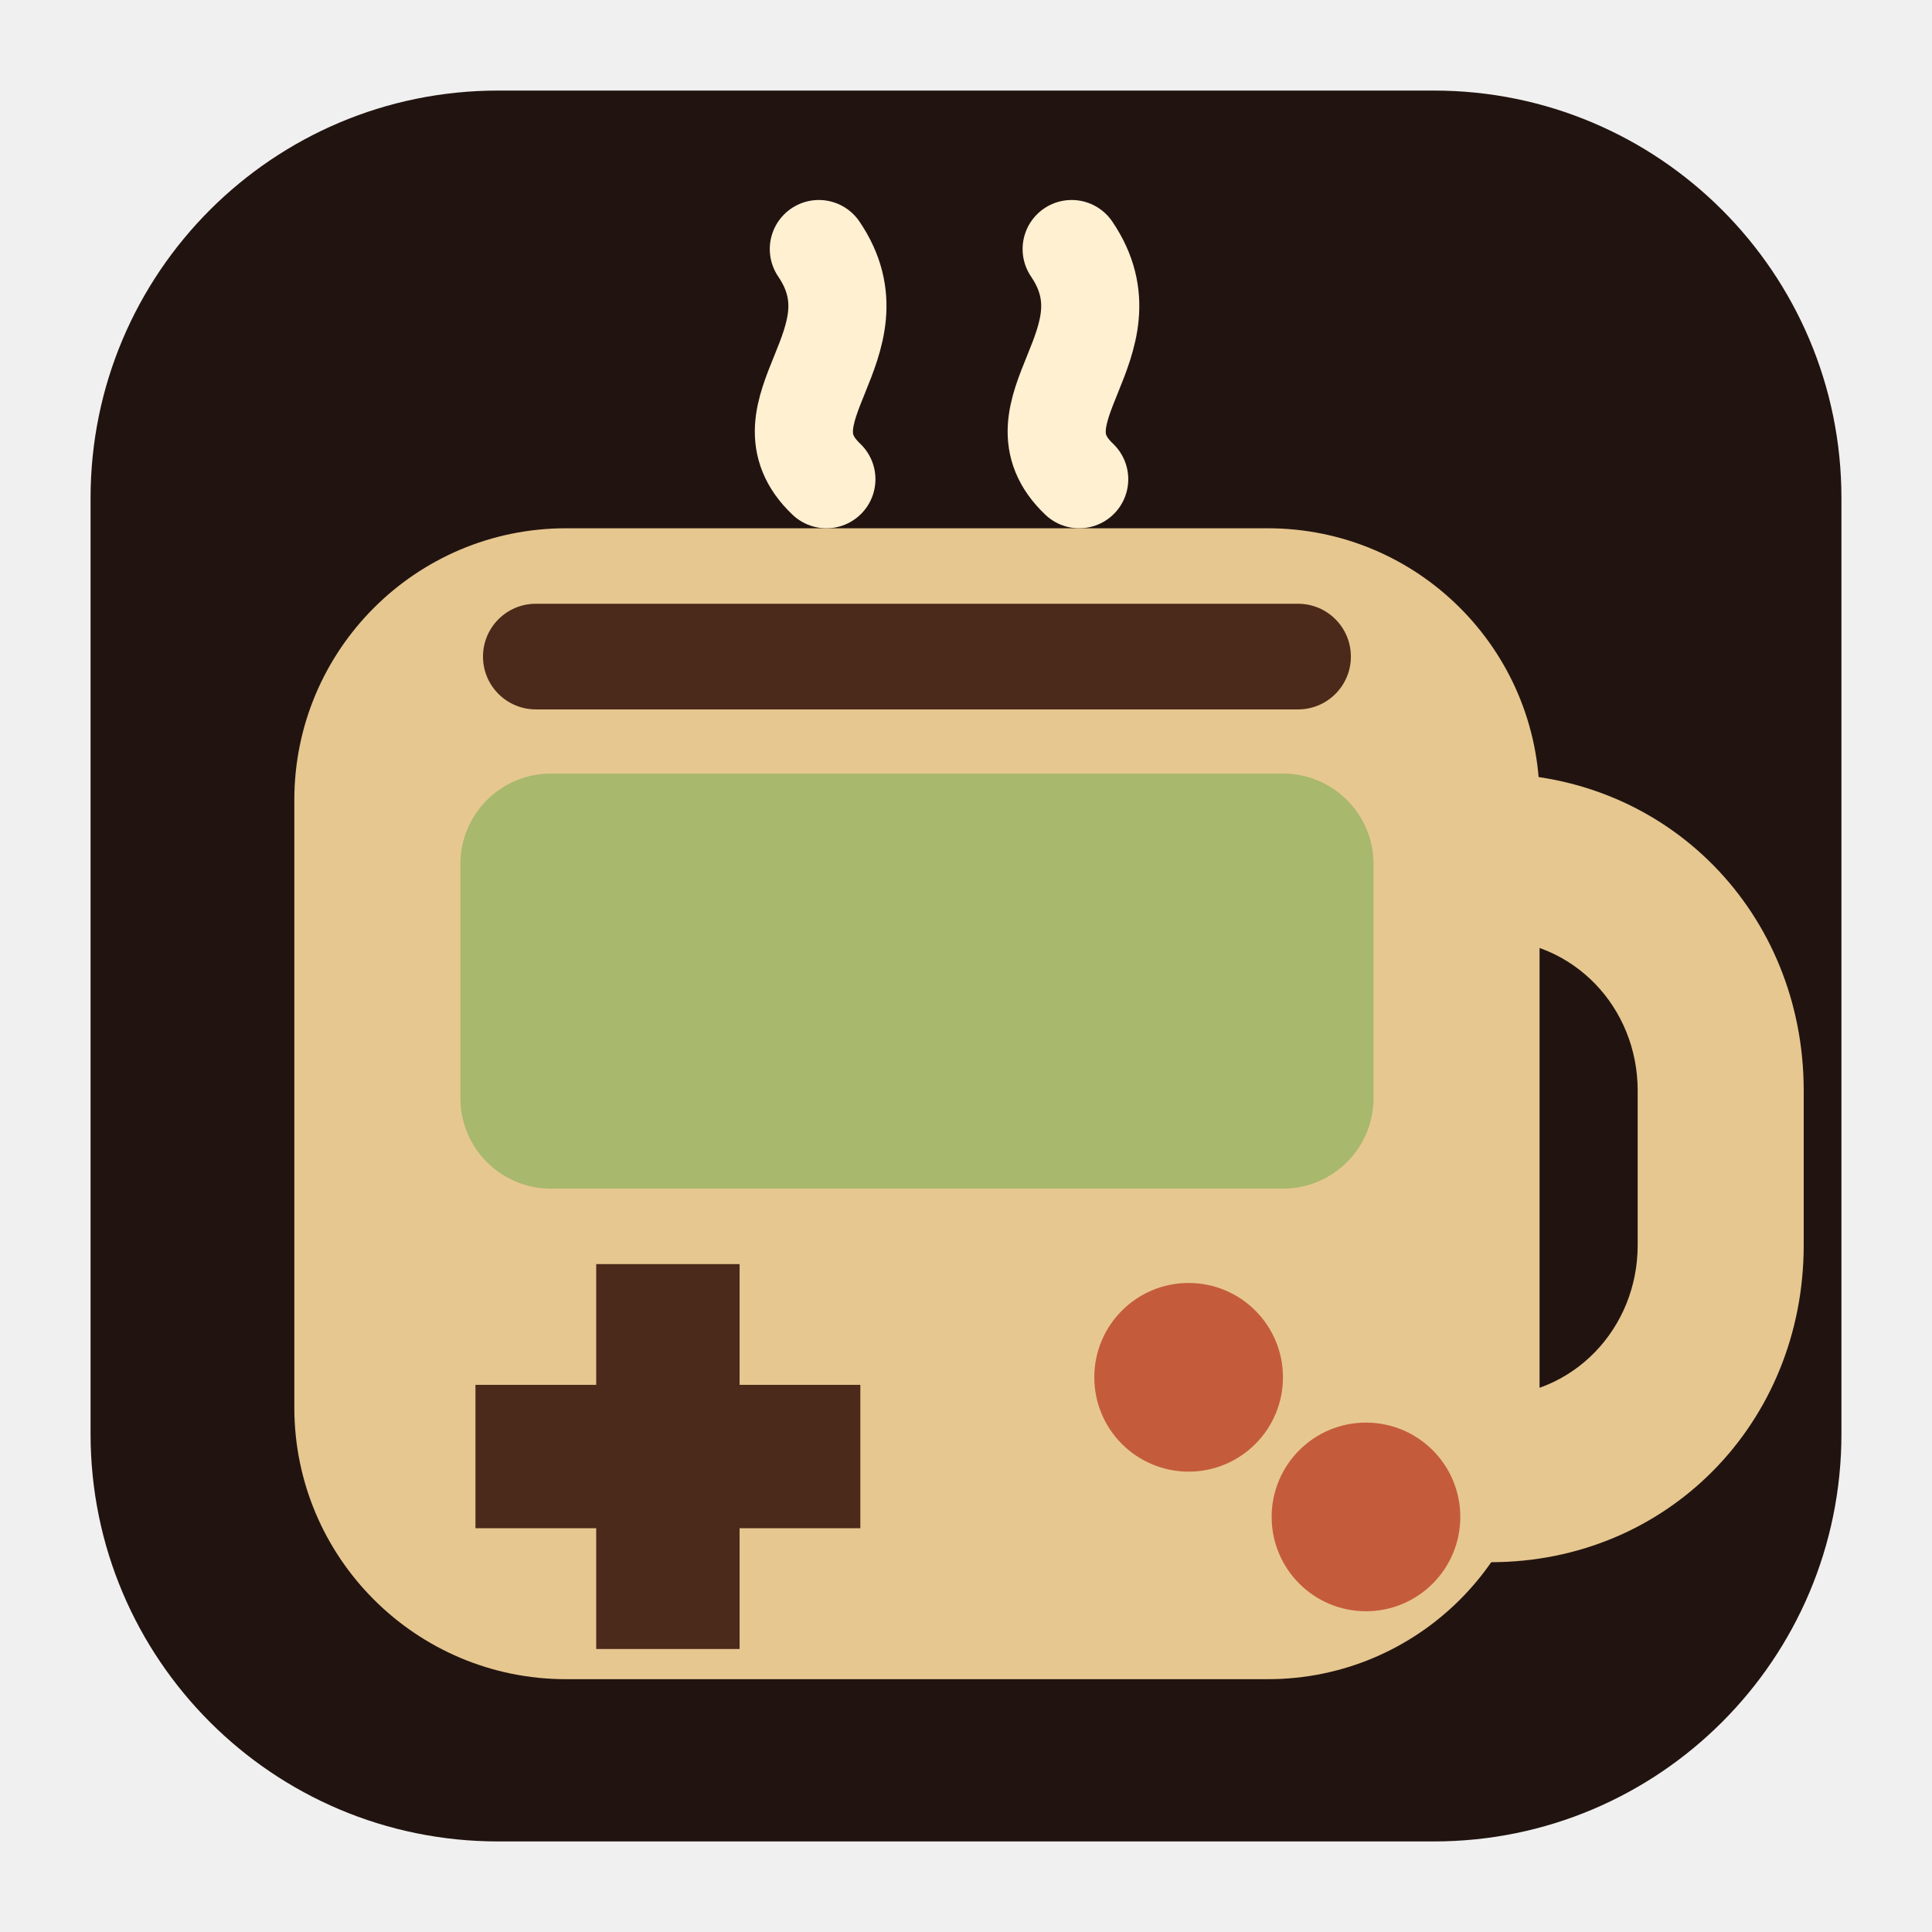
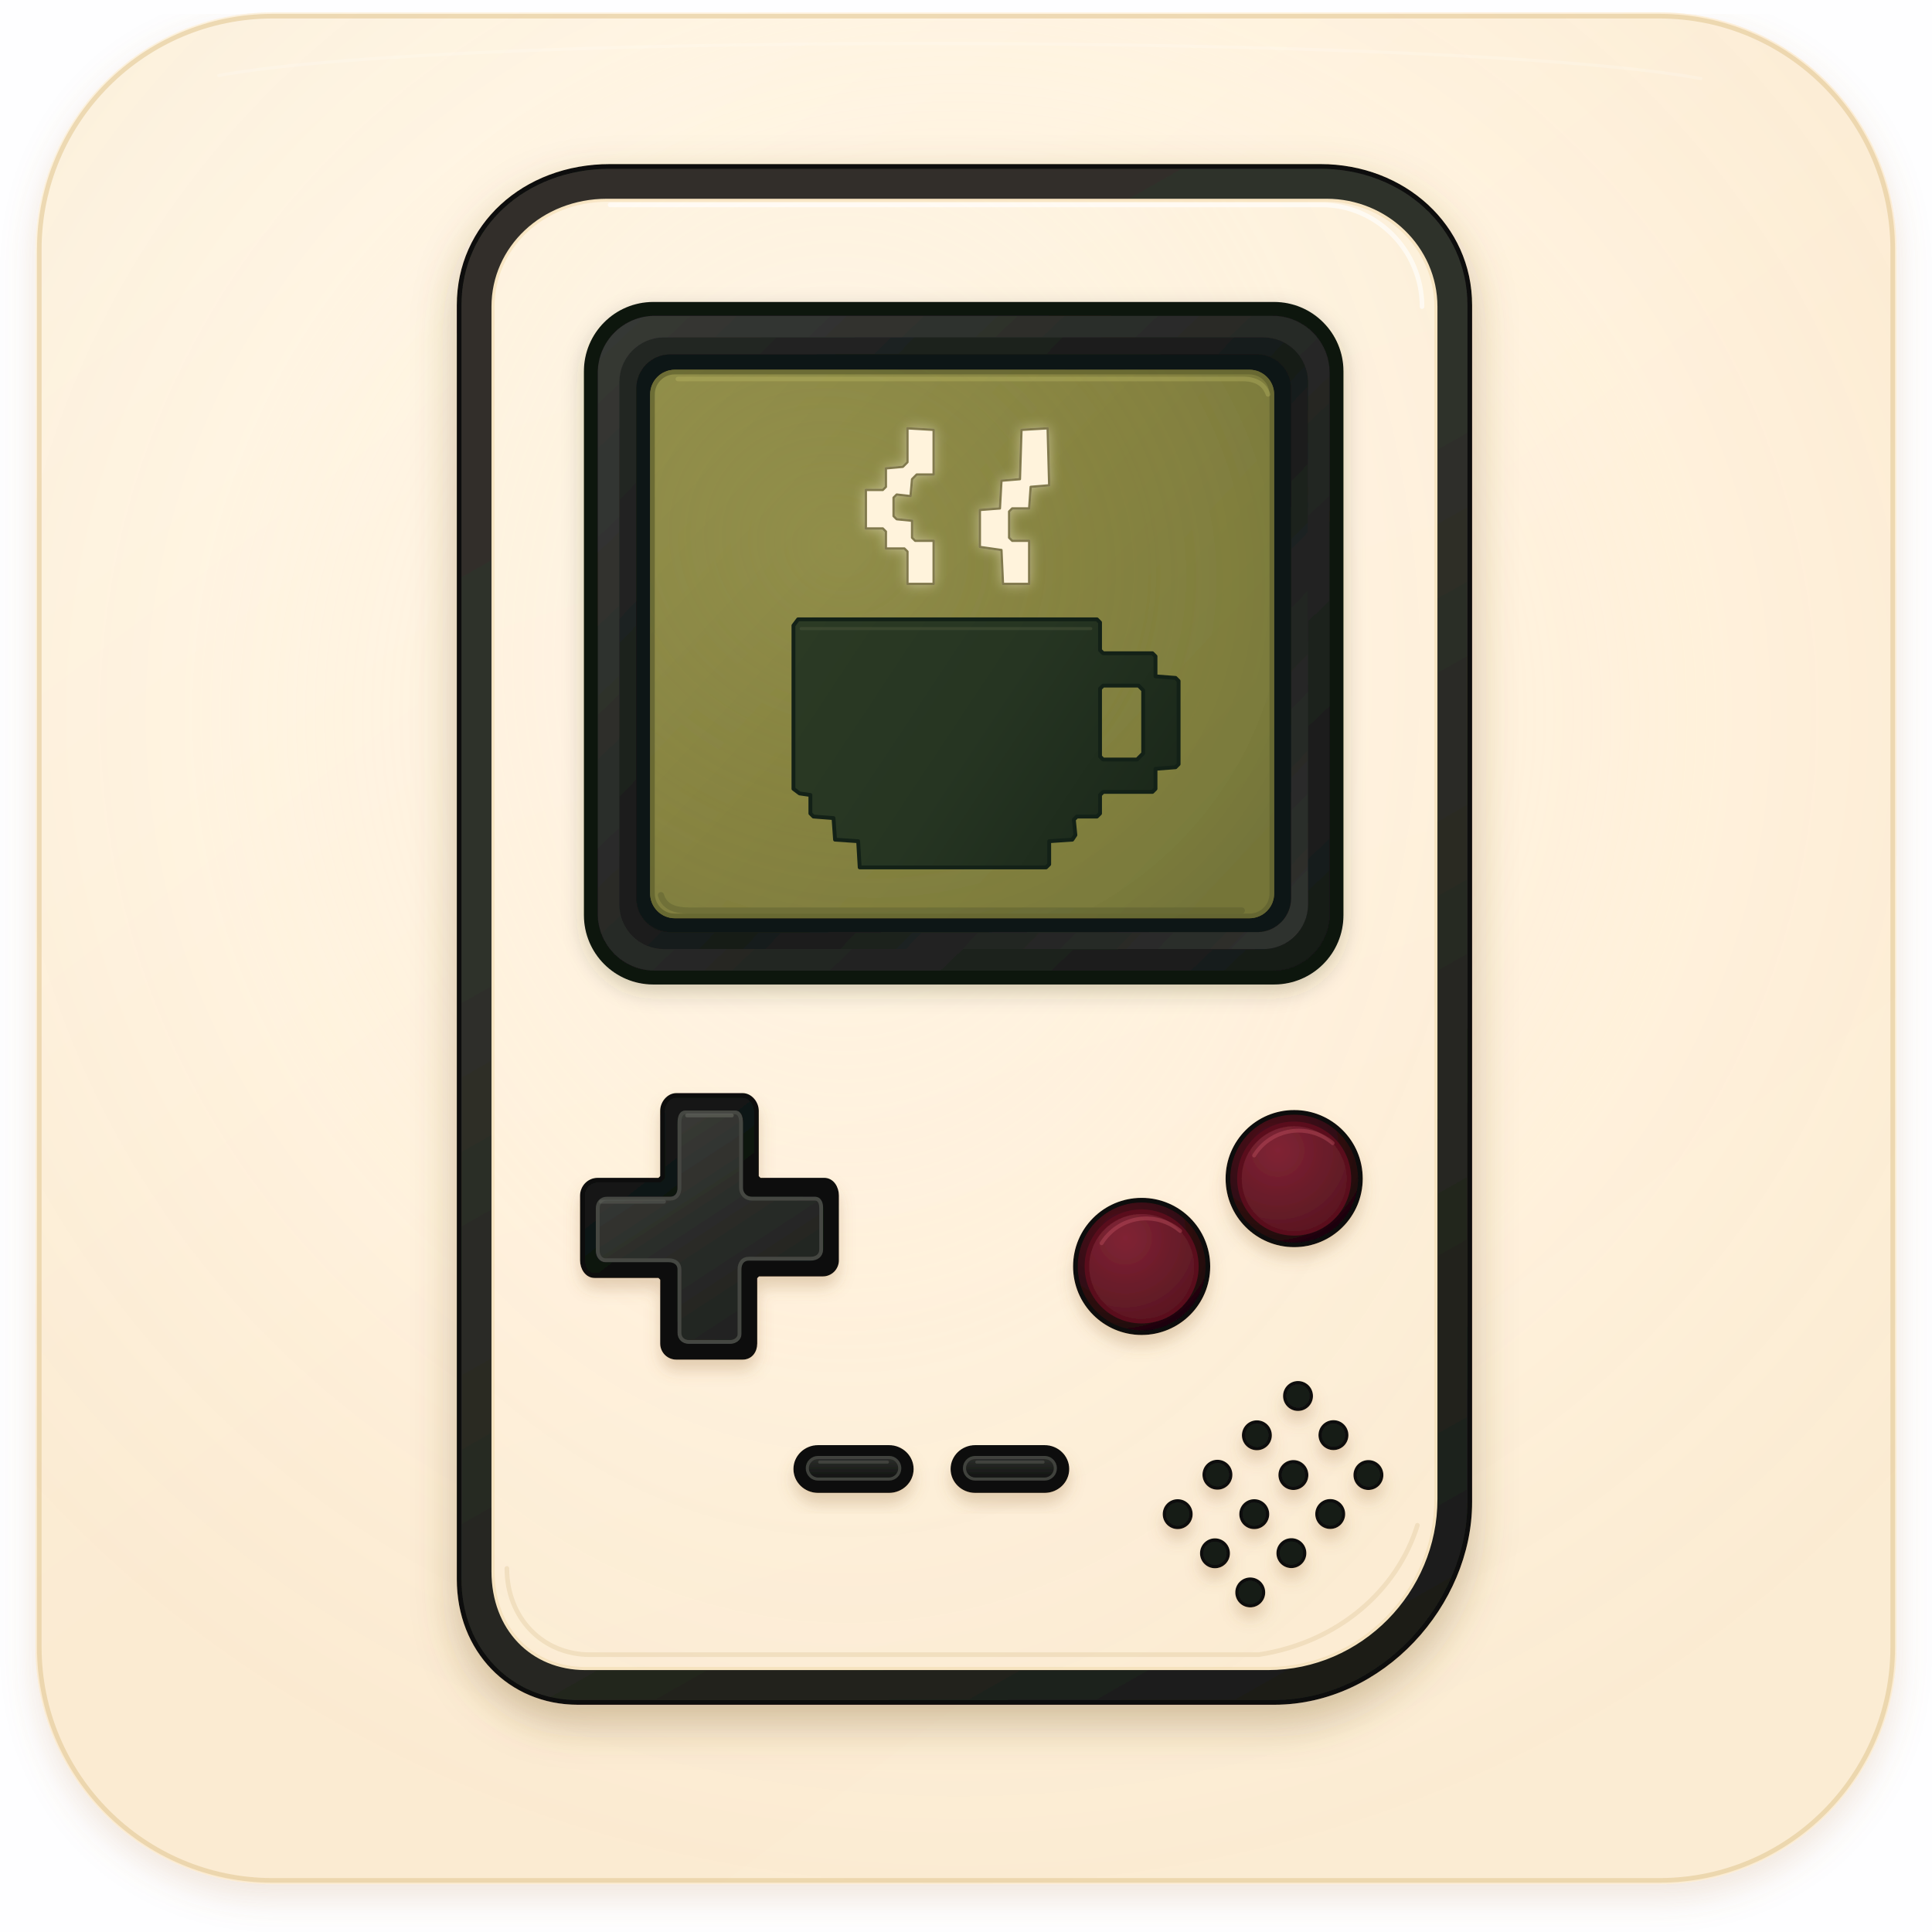
- <svg xmlns="http://www.w3.org/2000/svg" viewBox="0 0 512 512" role="img" aria-labelledby="title description">
-   <rect x="24" y="24" width="464" height="464" rx="108" fill="#211410" />
-   <path fill="#e7c790" fill-rule="evenodd" d="M360 205h35c47 0 83 37 83 84v41c0 47-36 84-83 84h-35V205zm35 44h-13v121h13c22 0 39-18 39-40v-41c0-22-17-40-39-40z" />
-   <path d="M219 127c-19-18 15-36-2-61" fill="none" stroke="#fff0d2" stroke-width="26" stroke-linecap="round" stroke-linejoin="round" />
-   <path d="M286 127c-19-18 15-36-2-61" fill="none" stroke="#fff0d2" stroke-width="26" stroke-linecap="round" stroke-linejoin="round" />
-   <rect x="78" y="140" width="330" height="305" rx="72" fill="#e7c790" />
-   <rect x="128" y="160" width="230" height="28" rx="14" fill="#4b2a1b" />
-   <rect x="122" y="205" width="242" height="110" rx="24" fill="#a8b86c" />
-   <path d="M158 335h38v32h32v38h-32v32h-38v-32h-32v-38h32z" fill="#4b2a1b" />
-   <circle cx="315" cy="365" r="25" fill="#c45c3c" />
-   <circle cx="362" cy="402" r="25" fill="#c45c3c" />
+ <svg xmlns="http://www.w3.org/2000/svg" width="1024" height="1024" viewBox="0 0 1254 1254" fill="none">
+   <defs>
+     <linearGradient id="tileFill" x1="180" y1="50" x2="1060" y2="1215" gradientUnits="userSpaceOnUse">
+       <stop offset="0" stop-color="#FFF5E3" />
+       <stop offset="0.52" stop-color="#FFF0D9" />
+       <stop offset="1" stop-color="#FFF1DA" />
+     </linearGradient>
+     <radialGradient id="tileGlow" cx="0" cy="0" r="1" gradientUnits="userSpaceOnUse" gradientTransform="translate(622 465) rotate(90) scale(760 810)">
+       <stop offset="0" stop-color="#FFF9EE" stop-opacity="0.42" />
+       <stop offset="0.62" stop-color="#FFF7EC" stop-opacity="0.10" />
+       <stop offset="1" stop-color="#CDAE7C" stop-opacity="0.08" />
+     </radialGradient>
+     <linearGradient id="shellFill" x1="330" y1="105" x2="900" y2="1110" gradientUnits="userSpaceOnUse">
+       <stop offset="0" stop-color="#302F29" />
+       <stop offset="0.38" stop-color="#2F302A" />
+       <stop offset="0.78" stop-color="#24251F" />
+       <stop offset="1" stop-color="#1A1C18" />
+     </linearGradient>
+     <linearGradient id="faceFill" x1="410" y1="125" x2="720" y2="1090" gradientUnits="userSpaceOnUse">
+       <stop offset="0" stop-color="#FEF2DE" />
+       <stop offset="0.48" stop-color="#FFF1DC" />
+       <stop offset="1" stop-color="#FEEFD8" />
+     </linearGradient>
+     <radialGradient id="faceGlow" cx="0" cy="0" r="1" gradientUnits="userSpaceOnUse" gradientTransform="translate(545 430) rotate(88) scale(740 550)">
+       <stop offset="0" stop-color="#FFFFFF" stop-opacity="0.28" />
+       <stop offset="0.62" stop-color="#FFF7EA" stop-opacity="0.08" />
+       <stop offset="1" stop-color="#D5B984" stop-opacity="0.06" />
+     </radialGradient>
+     <linearGradient id="bezelFill" x1="410" y1="198" x2="830" y2="640" gradientUnits="userSpaceOnUse">
+       <stop offset="0" stop-color="#363834" />
+       <stop offset="0.48" stop-color="#282A27" />
+       <stop offset="1" stop-color="#171A18" />
+     </linearGradient>
+     <linearGradient id="bezelInner" x1="410" y1="220" x2="830" y2="625" gradientUnits="userSpaceOnUse">
+       <stop offset="0" stop-color="#242724" />
+       <stop offset="0.55" stop-color="#181B19" />
+       <stop offset="1" stop-color="#30322F" />
+     </linearGradient>
+     <linearGradient id="lcdFill" x1="438" y1="244" x2="810" y2="592" gradientUnits="userSpaceOnUse">
+       <stop offset="0" stop-color="#8F8C48" />
+       <stop offset="0.45" stop-color="#858240" />
+       <stop offset="1" stop-color="#7B7B3B" />
+     </linearGradient>
+     <radialGradient id="lcdGlow" cx="0" cy="0" r="1" gradientUnits="userSpaceOnUse" gradientTransform="translate(545 355) rotate(27) scale(335 300)">
+       <stop offset="0" stop-color="#B8B566" stop-opacity="0.18" />
+       <stop offset="0.62" stop-color="#9D9952" stop-opacity="0.04" />
+       <stop offset="1" stop-color="#454A27" stop-opacity="0.14" />
+     </radialGradient>
+     <linearGradient id="cupFill" x1="520" y1="404" x2="752" y2="558" gradientUnits="userSpaceOnUse">
+       <stop offset="0" stop-color="#2B3A24" />
+       <stop offset="0.48" stop-color="#263522" />
+       <stop offset="1" stop-color="#192619" />
+     </linearGradient>
+     <linearGradient id="dpadOuter" x1="400" y1="720" x2="520" y2="875" gradientUnits="userSpaceOnUse">
+       <stop offset="0" stop-color="#151716" />
+       <stop offset="1" stop-color="#070908" />
+     </linearGradient>
+     <linearGradient id="dpadInner" x1="415" y1="730" x2="500" y2="860" gradientUnits="userSpaceOnUse">
+       <stop offset="0" stop-color="#3B3C37" />
+       <stop offset="0.5" stop-color="#2A2C29" />
+       <stop offset="1" stop-color="#20221F" />
+     </linearGradient>
+     <radialGradient id="buttonOuter" cx="0" cy="0" r="1" gradientUnits="objectBoundingBox" gradientTransform="translate(.34 .25) rotate(47) scale(.95)">
+       <stop offset="0" stop-color="#4E111D" />
+       <stop offset="0.72" stop-color="#24070D" />
+       <stop offset="1" stop-color="#100306" />
+     </radialGradient>
+     <radialGradient id="buttonFace" cx="0" cy="0" r="1" gradientUnits="objectBoundingBox" gradientTransform="translate(.35 .24) rotate(48) scale(.90)">
+       <stop offset="0" stop-color="#802334" />
+       <stop offset="0.54" stop-color="#681C29" />
+       <stop offset="1" stop-color="#56151F" />
+     </radialGradient>
+     <linearGradient id="pillFill" x1="0" y1="0" x2="0" y2="1">
+       <stop offset="0" stop-color="#2D2F2B" />
+       <stop offset="1" stop-color="#111311" />
+     </linearGradient>
+     <filter id="tileShadow" x="-8%" y="-8%" width="116%" height="120%">
+       <feGaussianBlur in="SourceAlpha" stdDeviation="11" result="blur" />
+       <feOffset in="blur" dy="9" result="offset" />
+       <feFlood flood-color="#B9894D" flood-opacity="0.20" result="color" />
+       <feComposite in="color" in2="offset" operator="in" result="shadow" />
+       <feMerge>
+         <feMergeNode in="shadow" />
+         <feMergeNode in="SourceGraphic" />
+       </feMerge>
+     </filter>
+     <filter id="consoleShadow" x="-12%" y="-10%" width="130%" height="132%">
+       <feGaussianBlur in="SourceAlpha" stdDeviation="14" result="blur" />
+       <feOffset in="blur" dy="12" result="offset" />
+       <feFlood flood-color="#79592F" flood-opacity="0.34" result="color" />
+       <feComposite in="color" in2="offset" operator="in" result="shadow" />
+       <feMerge>
+         <feMergeNode in="shadow" />
+         <feMergeNode in="SourceGraphic" />
+       </feMerge>
+     </filter>
+     <filter id="screenShadow" x="-12%" y="-12%" width="124%" height="130%">
+       <feGaussianBlur in="SourceAlpha" stdDeviation="7" result="blur" />
+       <feOffset in="blur" dy="5" result="offset" />
+       <feFlood flood-color="#3D2E18" flood-opacity="0.22" result="color" />
+       <feComposite in="color" in2="offset" operator="in" result="shadow" />
+       <feMerge>
+         <feMergeNode in="shadow" />
+         <feMergeNode in="SourceGraphic" />
+       </feMerge>
+     </filter>
+     <filter id="controlShadow" x="-28%" y="-25%" width="160%" height="175%">
+       <feGaussianBlur in="SourceAlpha" stdDeviation="5" result="blur" />
+       <feOffset in="blur" dy="7" result="offset" />
+       <feFlood flood-color="#9A7543" flood-opacity="0.28" result="color" />
+       <feComposite in="color" in2="offset" operator="in" result="shadow" />
+       <feMerge>
+         <feMergeNode in="shadow" />
+         <feMergeNode in="SourceGraphic" />
+       </feMerge>
+     </filter>
+     <filter id="steamGlow" x="-40%" y="-30%" width="180%" height="170%">
+       <feGaussianBlur in="SourceAlpha" stdDeviation="4" result="blur" />
+       <feFlood flood-color="#FFF6DF" flood-opacity="0.45" result="color" />
+       <feComposite in="color" in2="blur" operator="in" result="glow" />
+       <feMerge>
+         <feMergeNode in="glow" />
+         <feMergeNode in="SourceGraphic" />
+       </feMerge>
+     </filter>
+   </defs>
+   <rect width="1254" height="1254" fill="#FEFEFF" />
+   <g filter="url(#tileShadow)">
+     <rect x="23" y="8" width="1208" height="1215" rx="154" fill="url(#tileFill)" />
+     <rect x="23" y="8" width="1208" height="1215" rx="154" fill="url(#tileGlow)" />
+     <rect x="25.5" y="10.5" width="1203" height="1210" rx="151.5" stroke="#E4C998" stroke-opacity="0.62" stroke-width="3" />
+     <path d="M142 49C300 20 947 22 1104 51" stroke="#FFFFFF" stroke-opacity="0.18" stroke-width="2" stroke-linecap="round" />
+   </g>
+   <g filter="url(#consoleShadow)">
+     <path id="consoleOuter" d="M396 108H857C911 108 954 147 954 198V975C954 1041 897 1105 827 1105H375C331 1105 298 1071 298 1025V198C298 147 340 108 396 108Z" fill="url(#shellFill)" stroke="#0A0C0B" stroke-width="3" />
+     <path id="consoleFace" d="M394 130H861C900 130 932 161 932 199V973C932 1033 883 1083 823 1083H380C345 1083 320 1057 320 1020V199C320 161 352 130 394 130Z" fill="url(#faceFill)" stroke="#F7E4C1" stroke-width="2" />
+     <path d="M394 130H861C900 130 932 161 932 199V973C932 1033 883 1083 823 1083H380C345 1083 320 1057 320 1020V199C320 161 352 130 394 130Z" fill="url(#faceGlow)" />
+     <path d="M396 133H858C893 133 923 162 923 199" stroke="#FFFFFF" stroke-opacity="0.62" stroke-width="3" stroke-linecap="round" />
+     <path d="M329 1018C329 1050 352 1074 383 1074H817C869 1066 907 1032 920 990" stroke="#E6CFA7" stroke-opacity="0.48" stroke-width="3" stroke-linecap="round" />
+   </g>
+   <g filter="url(#screenShadow)">
+     <rect x="379" y="196" width="493" height="443" rx="45" fill="#111311" />
+     <rect x="388" y="205" width="475" height="425" rx="37" fill="url(#bezelFill)" />
+     <rect x="402" y="219" width="447" height="397" rx="29" fill="url(#bezelInner)" />
+     <rect x="413" y="230" width="425" height="375" rx="22" fill="#111512" />
+     <rect x="422" y="240" width="405" height="356" rx="16" fill="url(#lcdFill)" />
+     <rect x="422" y="240" width="405" height="356" rx="16" fill="url(#lcdGlow)" />
+     <rect x="423.5" y="241.5" width="402" height="353" rx="14.5" stroke="#60622E" stroke-opacity="0.74" stroke-width="3" />
+     <path d="M440 246H807C816 246 821 250 823 256" stroke="#C3BF69" stroke-opacity="0.32" stroke-width="3" stroke-linecap="round" />
+     <path d="M429 581C431 588 437 591 447 591H806" stroke="#4E532B" stroke-opacity="0.35" stroke-width="4" stroke-linecap="round" />
+   </g>
+   <g filter="url(#steamGlow)" fill="#FFF3DC" stroke="#81794D" stroke-width="1.5" stroke-linejoin="round">
+     <path d="M589 278L606 279V308H595L592 311L591 322L582 321L580 323V335L582 337L592 338V349L594 351H606V379H589V358L587 356H575V345L573 343H562V318H573L575 316V304L586 303L589 300Z" />
+     <path d="M680 278L681 315L669 316L668 330H657L655 332V349L657 351H668V379H651L650 357L636 355V331L649 330L650 312L662 311L663 279Z" />
+   </g>
+   <path d="M515 406V512L519 515L526 516V528L528 530L541 531L542 545L557 546L558 563H679L681 561V546L696 545L698 542L697 532L699 530H712L714 528V516L716 514H748L750 512V499L763 498L765 496V442L763 440L750 439V426L748 424H716L714 422V404L712 402H518L515 406Z            M716 445H739L742 448V489L738 493H716L714 491V447L716 445Z" fill="url(#cupFill)" fill-rule="evenodd" stroke="#132117" stroke-width="2.5" stroke-linejoin="round" />
+   <path d="M520 408H708" stroke="#566044" stroke-opacity="0.36" stroke-width="2" stroke-linecap="round" />
+   <g filter="url(#controlShadow)">
+     <path d="M439 711H482C487 711 491 716 491 721V764L493 766H535C540 766 543 771 543 776V818C543 823 539 827 534 827H492L490 829V872C490 877 487 881 482 881H439C434 881 430 877 430 872V830L428 828H386C381 828 378 823 378 818V776C378 771 382 766 388 766H428L430 764V721C430 716 434 711 439 711Z" fill="url(#dpadOuter)" stroke="#0C0E0D" stroke-width="3" />
+     <path d="M445 722H477C480 722 481 725 481 729V771C481 775 484 778 488 778H529C532 778 533 781 533 784V811C533 815 530 817 526 817H486C482 817 480 820 480 824V866C480 869 477 871 474 871H447C444 871 441 869 441 865V824C441 820 438 818 434 818H393C390 818 388 815 388 812V784C388 781 390 778 394 778H435C439 778 441 775 441 771V729C441 725 442 722 445 722Z" fill="url(#dpadInner)" stroke="#454742" stroke-width="2.5" />
+     <path d="M446 724H475" stroke="#686963" stroke-opacity="0.58" stroke-width="2.5" stroke-linecap="round" />
+     <path d="M390 780H431" stroke="#686963" stroke-opacity="0.42" stroke-width="2.5" stroke-linecap="round" />
+   </g>
+   <g filter="url(#controlShadow)">
+     <g>
+       <circle cx="741" cy="822" r="43" fill="url(#buttonOuter)" stroke="#0B0708" stroke-width="3" />
+       <circle cx="741" cy="822" r="35.5" fill="url(#buttonFace)" stroke="#5A101D" stroke-width="3" />
+       <path d="M715 807A34 34 0 0 1 766 799" stroke="#C95465" stroke-opacity="0.38" stroke-width="2.5" stroke-linecap="round" />
+     </g>
+     <g>
+       <circle cx="840" cy="765" r="43" fill="url(#buttonOuter)" stroke="#0B0708" stroke-width="3" />
+       <circle cx="840" cy="765" r="35.5" fill="url(#buttonFace)" stroke="#5A101D" stroke-width="3" />
+       <path d="M814 750A34 34 0 0 1 865 742" stroke="#C95465" stroke-opacity="0.38" stroke-width="2.5" stroke-linecap="round" />
+     </g>
+   </g>
+   <g filter="url(#controlShadow)">
+     <g>
+       <rect x="516" y="939" width="76" height="29" rx="15" fill="#0E100F" stroke="#080A09" stroke-width="2" />
+       <rect x="524" y="946" width="60" height="14" rx="7" fill="url(#pillFill)" stroke="#41423D" stroke-width="2" />
+       <path d="M532 949H576" stroke="#666760" stroke-opacity="0.42" stroke-width="2" stroke-linecap="round" />
+     </g>
+     <g>
+       <rect x="618" y="939" width="75" height="29" rx="15" fill="#0E100F" stroke="#080A09" stroke-width="2" />
+       <rect x="626" y="946" width="59" height="14" rx="7" fill="url(#pillFill)" stroke="#41423D" stroke-width="2" />
+       <path d="M634 949H677" stroke="#666760" stroke-opacity="0.42" stroke-width="2" stroke-linecap="round" />
+     </g>
+   </g>
+   <g filter="url(#controlShadow)" fill="#171A18" stroke="#090B0A" stroke-width="2">
+     <circle cx="842.5" cy="906.1" r="8.7" />
+     <circle cx="815.8" cy="931.6" r="8.7" />
+     <circle cx="865.5" cy="931.5" r="8.7" />
+     <circle cx="790.2" cy="957.2" r="8.7" />
+     <circle cx="839.5" cy="957.4" r="8.7" />
+     <circle cx="888.2" cy="957.4" r="8.7" />
+     <circle cx="764.4" cy="982.8" r="8.7" />
+     <circle cx="814.1" cy="982.8" r="8.7" />
+     <circle cx="863.4" cy="982.7" r="8.7" />
+     <circle cx="788.6" cy="1008.2" r="8.7" />
+     <circle cx="838.2" cy="1008.1" r="8.7" />
+     <circle cx="811.5" cy="1033.6" r="8.7" />
+   </g>
</svg>
